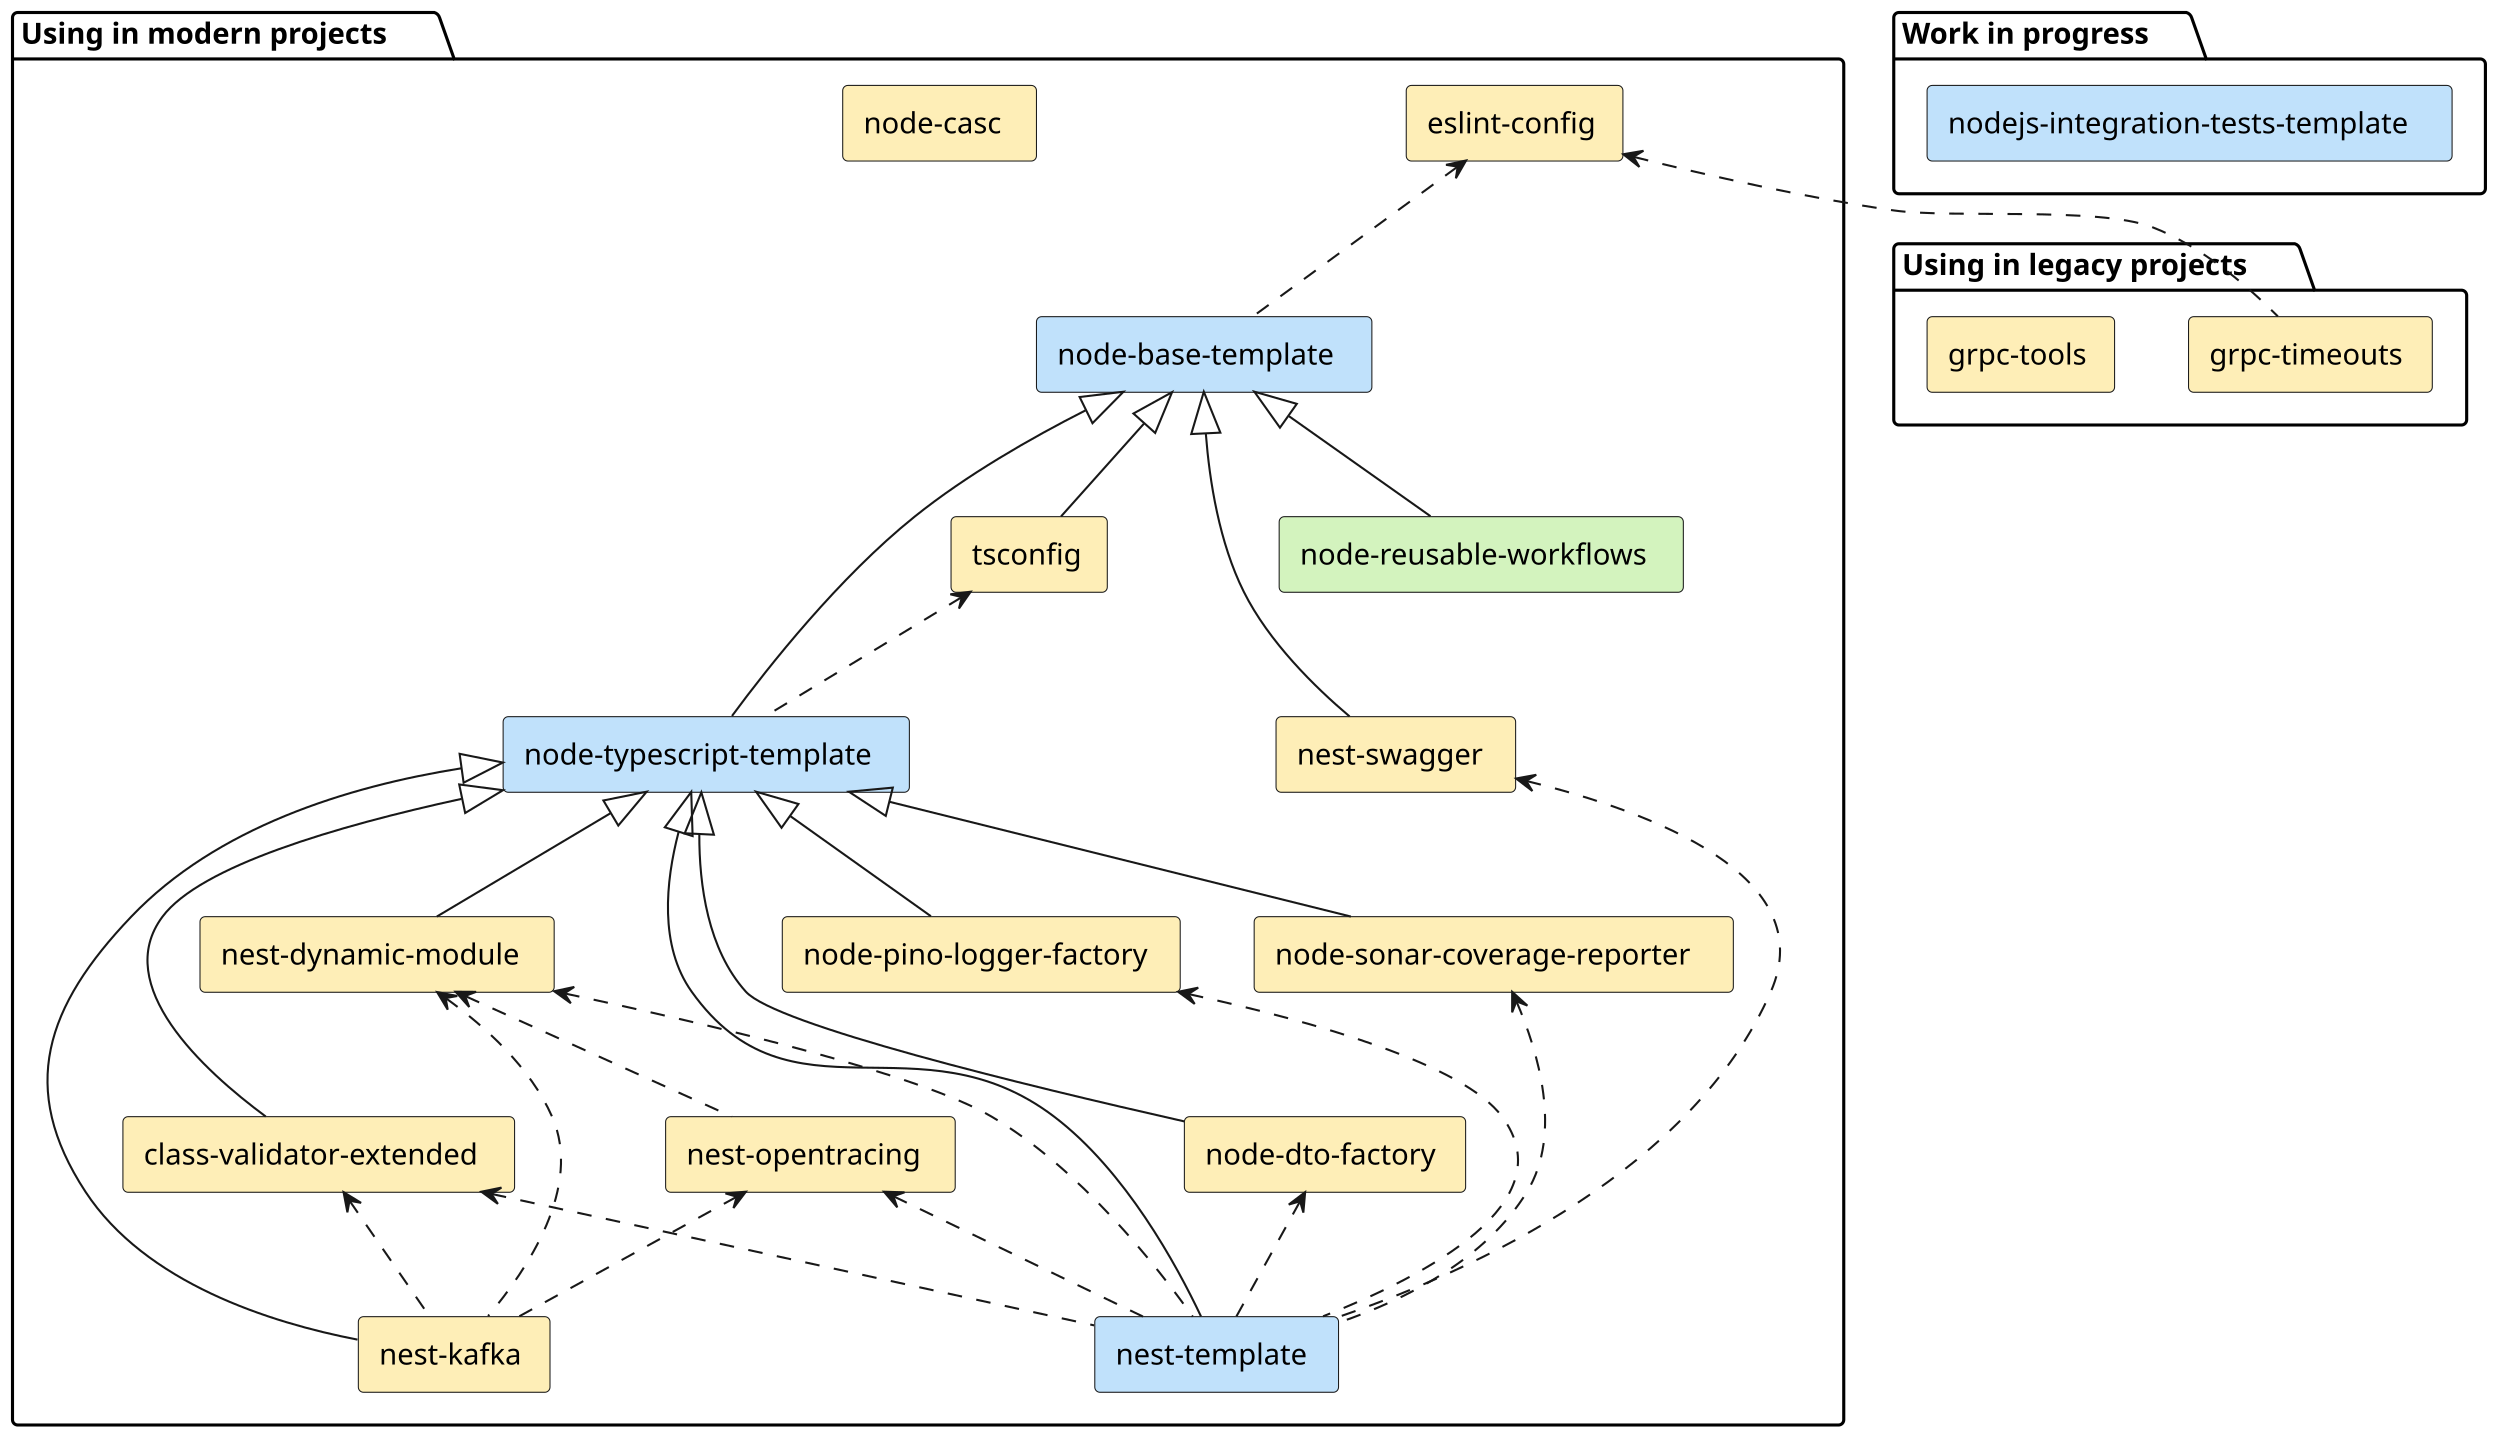
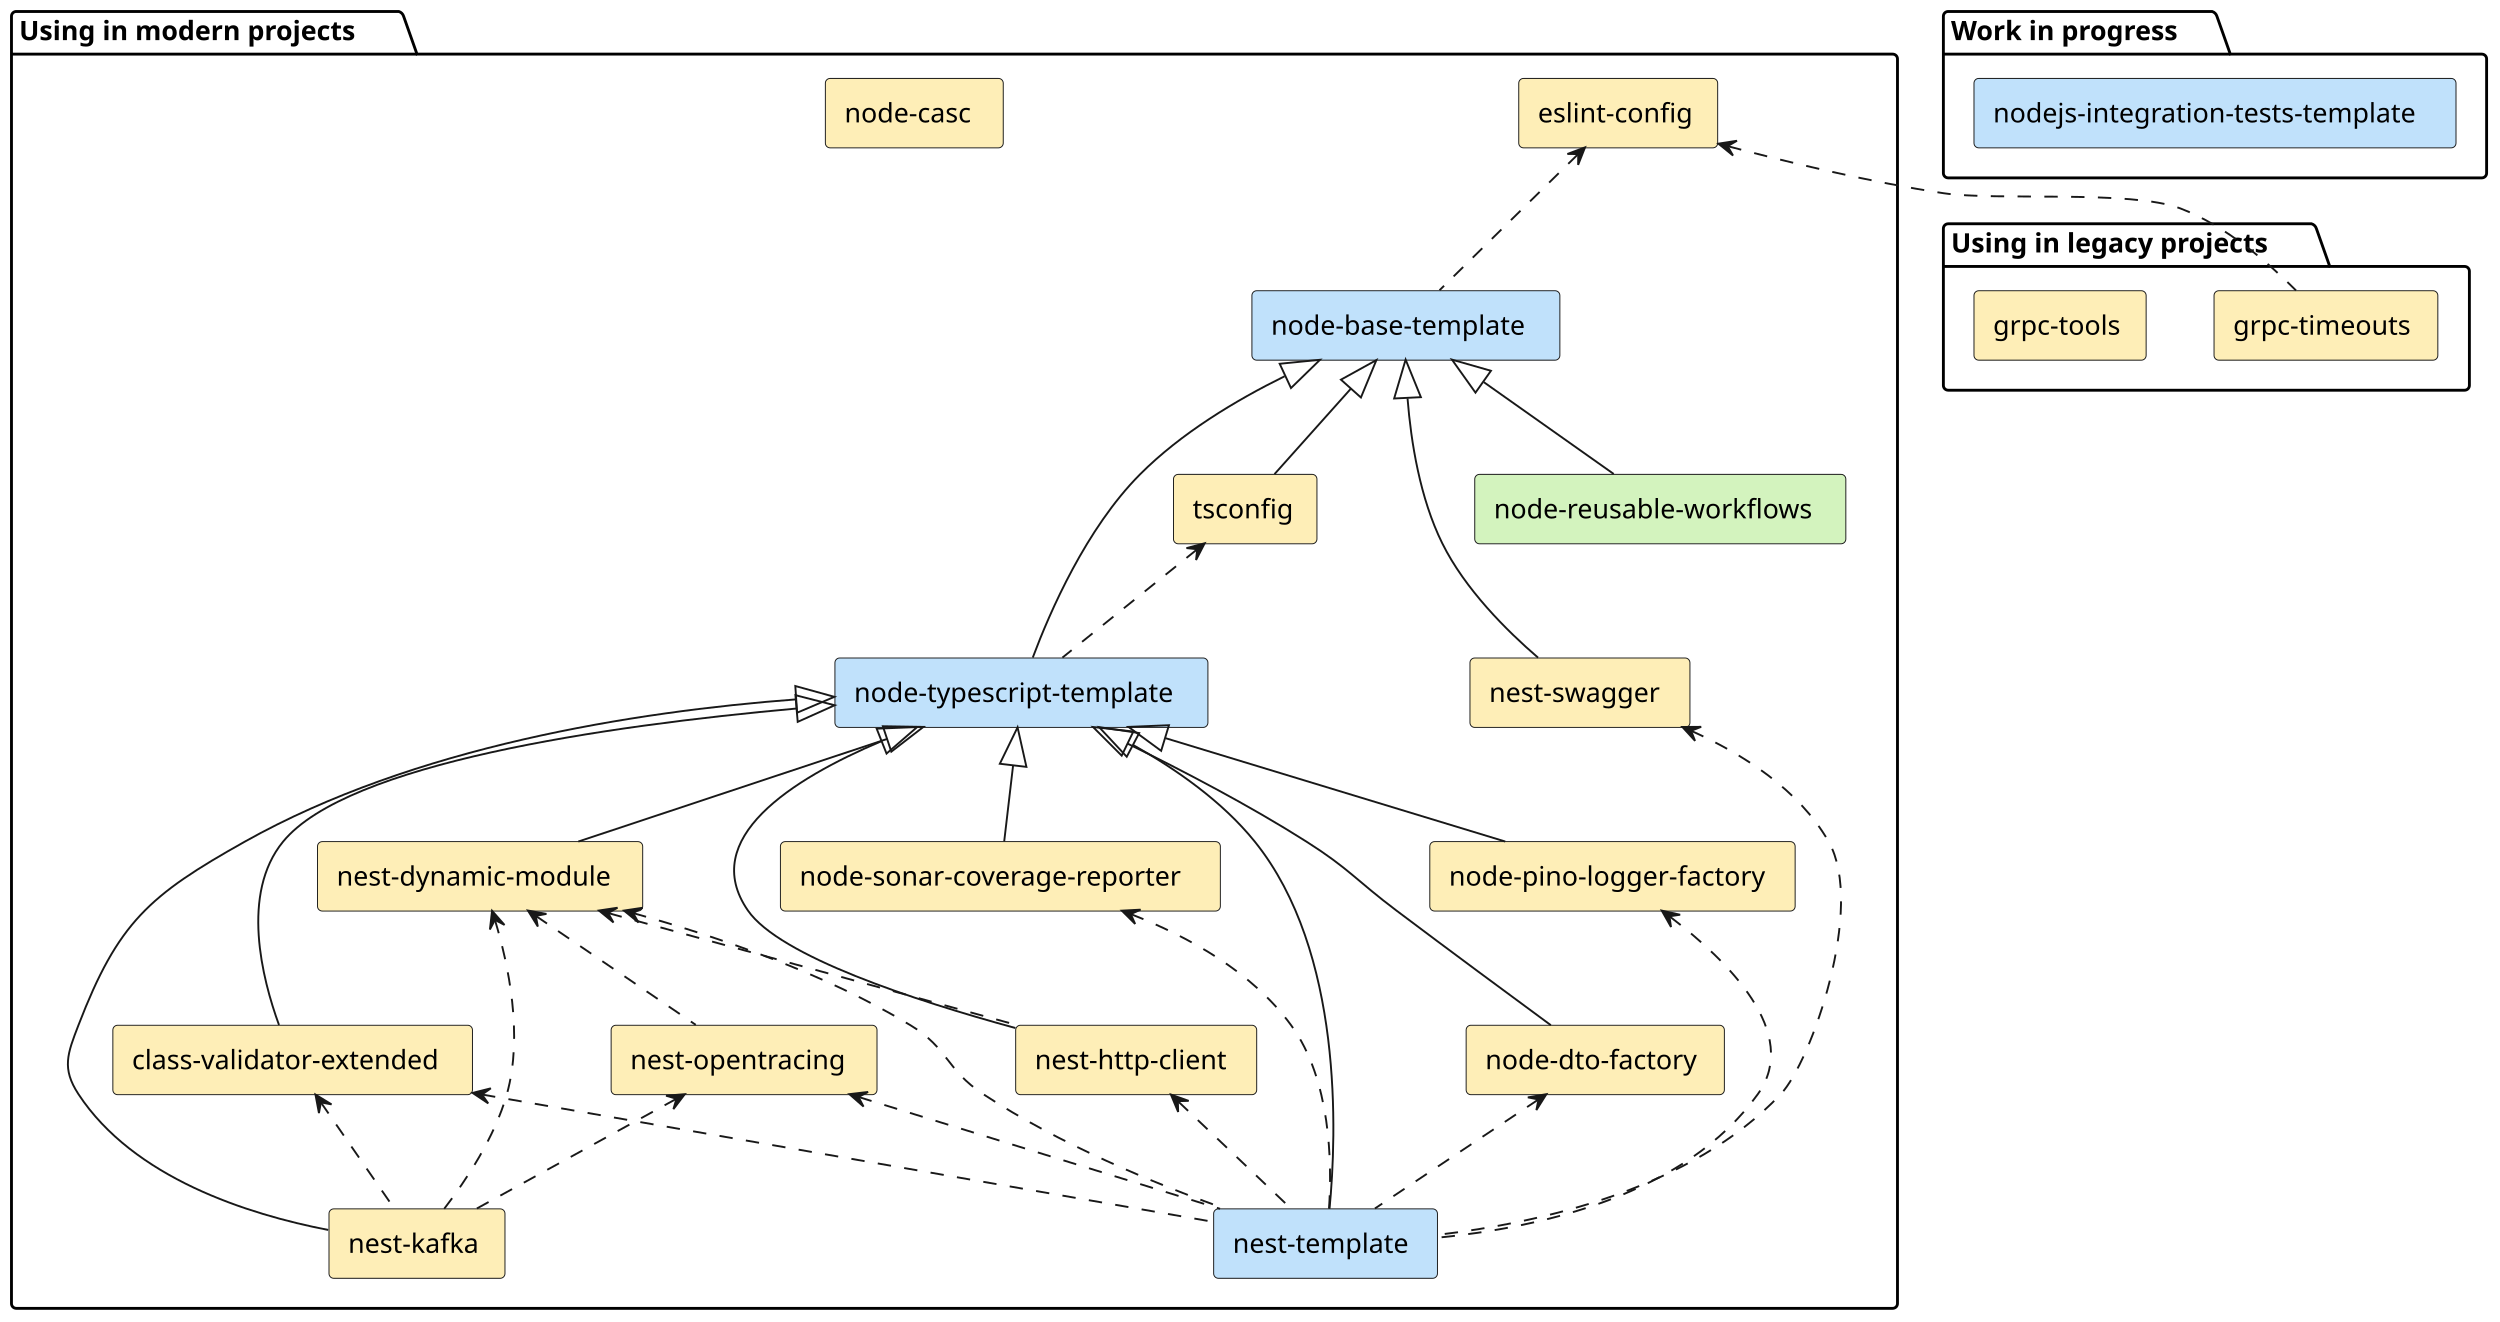
- <svg xmlns="http://www.w3.org/2000/svg" xmlns:xlink="http://www.w3.org/1999/xlink" contentStyleType="text/css" height="691px" preserveAspectRatio="none" style="width:1200px;height:691px;background:#FFFFFF;" version="1.1" viewBox="0 0 1200 691" width="1200px" zoomAndPan="magnify">
+ <svg xmlns="http://www.w3.org/2000/svg" xmlns:xlink="http://www.w3.org/1999/xlink" contentStyleType="text/css" height="691px" preserveAspectRatio="none" style="width:1307px;height:691px;background:#FFFFFF;" version="1.1" viewBox="0 0 1307 691" width="1307px" zoomAndPan="magnify">
  <defs />
  <g>
    <g id="cluster_Using in modern projects">
-       <path d="M8.5,6 L208.5,6 A3.75,3.75 0 0 1 211,8.5 L218,28.297 L882.5,28.297 A2.5,2.5 0 0 1 885,30.797 L885,681.5 A2.5,2.5 0 0 1 882.5,684 L8.5,684 A2.5,2.5 0 0 1 6,681.5 L6,8.5 A2.5,2.5 0 0 1 8.5,6 " style="stroke:#000000;stroke-width:1.5;fill:none;" />
+       <path d="M8.5,6 L208.5,6 A3.75,3.75 0 0 1 211,8.5 L218,28.297 L989.5,28.297 A2.5,2.5 0 0 1 992,30.797 L992,681.5 A2.5,2.5 0 0 1 989.5,684 L8.5,684 A2.5,2.5 0 0 1 6,681.5 L6,8.5 A2.5,2.5 0 0 1 8.5,6 " style="stroke:#000000;stroke-width:1.5;fill:none;" />
      <line style="stroke:#000000;stroke-width:1.5;fill:none;" x1="6" x2="218" y1="28.297" y2="28.297" />
      <text fill="#000000" font-family="sans-serif" font-size="14" font-weight="bold" lengthAdjust="spacing" textLength="199" x="10" y="20.995">Using in modern projects</text>
    </g>
    <g id="cluster_Work in progress">
-       <path d="M911.5,6 L1049.5,6 A3.75,3.75 0 0 1 1052,8.5 L1059,28.297 L1190.5,28.297 A2.5,2.5 0 0 1 1193,30.797 L1193,90.5 A2.5,2.5 0 0 1 1190.5,93 L911.5,93 A2.5,2.5 0 0 1 909,90.5 L909,8.5 A2.5,2.5 0 0 1 911.5,6 " style="stroke:#000000;stroke-width:1.5;fill:none;" />
-       <line style="stroke:#000000;stroke-width:1.5;fill:none;" x1="909" x2="1059" y1="28.297" y2="28.297" />
-       <text fill="#000000" font-family="sans-serif" font-size="14" font-weight="bold" lengthAdjust="spacing" textLength="137" x="913" y="20.995">Work in progress</text>
+       <path d="M1018.5,6 L1156.5,6 A3.75,3.75 0 0 1 1159,8.5 L1166,28.297 L1297.5,28.297 A2.5,2.5 0 0 1 1300,30.797 L1300,90.5 A2.5,2.5 0 0 1 1297.5,93 L1018.5,93 A2.5,2.5 0 0 1 1016,90.5 L1016,8.5 A2.5,2.5 0 0 1 1018.5,6 " style="stroke:#000000;stroke-width:1.5;fill:none;" />
+       <line style="stroke:#000000;stroke-width:1.5;fill:none;" x1="1016" x2="1166" y1="28.297" y2="28.297" />
+       <text fill="#000000" font-family="sans-serif" font-size="14" font-weight="bold" lengthAdjust="spacing" textLength="137" x="1020" y="20.995">Work in progress</text>
    </g>
    <g id="cluster_Using in legacy projects">
-       <path d="M911.5,117 L1101.5,117 A3.75,3.75 0 0 1 1104,119.5 L1111,139.297 L1181.5,139.297 A2.5,2.5 0 0 1 1184,141.797 L1184,201.5 A2.5,2.5 0 0 1 1181.5,204 L911.5,204 A2.5,2.5 0 0 1 909,201.5 L909,119.5 A2.5,2.5 0 0 1 911.5,117 " style="stroke:#000000;stroke-width:1.5;fill:none;" />
-       <line style="stroke:#000000;stroke-width:1.5;fill:none;" x1="909" x2="1111" y1="139.297" y2="139.297" />
-       <text fill="#000000" font-family="sans-serif" font-size="14" font-weight="bold" lengthAdjust="spacing" textLength="189" x="913" y="131.995">Using in legacy projects</text>
+       <path d="M1018.5,117 L1208.5,117 A3.75,3.75 0 0 1 1211,119.5 L1218,139.297 L1288.5,139.297 A2.5,2.5 0 0 1 1291,141.797 L1291,201.5 A2.5,2.5 0 0 1 1288.5,204 L1018.5,204 A2.5,2.5 0 0 1 1016,201.5 L1016,119.5 A2.5,2.5 0 0 1 1018.5,117 " style="stroke:#000000;stroke-width:1.5;fill:none;" />
+       <line style="stroke:#000000;stroke-width:1.5;fill:none;" x1="1016" x2="1218" y1="139.297" y2="139.297" />
+       <text fill="#000000" font-family="sans-serif" font-size="14" font-weight="bold" lengthAdjust="spacing" textLength="189" x="1020" y="131.995">Using in legacy projects</text>
    </g>
    <g id="elem_nest-template">
      <a href="https://github.com/Byndyusoft/nest-template" target="_blank" title="https://github.com/Byndyusoft/nest-template" xlink:actuate="onRequest" xlink:href="https://github.com/Byndyusoft/nest-template" xlink:show="new" xlink:title="https://github.com/Byndyusoft/nest-template" xlink:type="simple">
-         <rect fill="#C0E1FB" height="36.297" rx="2.5" ry="2.5" style="stroke:#181818;stroke-width:0.5;" width="117" x="525.5" y="632" />
-         <text fill="#000000" font-family="sans-serif" font-size="14" lengthAdjust="spacing" textLength="97" x="535.5" y="654.995">nest-template</text>
+         <rect fill="#C0E1FB" height="36.297" rx="2.5" ry="2.5" style="stroke:#181818;stroke-width:0.5;" width="117" x="634.5" y="632" />
+         <text fill="#000000" font-family="sans-serif" font-size="14" lengthAdjust="spacing" textLength="97" x="644.5" y="654.995">nest-template</text>
      </a>
    </g>
    <g id="elem_node-base-template">
      <a href="https://github.com/Byndyusoft/node-base-template" target="_blank" title="https://github.com/Byndyusoft/node-base-template" xlink:actuate="onRequest" xlink:href="https://github.com/Byndyusoft/node-base-template" xlink:show="new" xlink:title="https://github.com/Byndyusoft/node-base-template" xlink:type="simple">
-         <rect fill="#C0E1FB" height="36.297" rx="2.5" ry="2.5" style="stroke:#181818;stroke-width:0.5;" width="161" x="497.5" y="152" />
-         <text fill="#000000" font-family="sans-serif" font-size="14" lengthAdjust="spacing" textLength="141" x="507.5" y="174.995">node-base-template</text>
+         <rect fill="#C0E1FB" height="36.297" rx="2.5" ry="2.5" style="stroke:#181818;stroke-width:0.5;" width="161" x="654.5" y="152" />
+         <text fill="#000000" font-family="sans-serif" font-size="14" lengthAdjust="spacing" textLength="141" x="664.5" y="174.995">node-base-template</text>
      </a>
    </g>
    <g id="elem_node-typescript-template">
      <a href="https://github.com/Byndyusoft/node-typescript-template" target="_blank" title="https://github.com/Byndyusoft/node-typescript-template" xlink:actuate="onRequest" xlink:href="https://github.com/Byndyusoft/node-typescript-template" xlink:show="new" xlink:title="https://github.com/Byndyusoft/node-typescript-template" xlink:type="simple">
-         <rect fill="#C0E1FB" height="36.297" rx="2.5" ry="2.5" style="stroke:#181818;stroke-width:0.5;" width="195" x="241.5" y="344" />
-         <text fill="#000000" font-family="sans-serif" font-size="14" lengthAdjust="spacing" textLength="175" x="251.5" y="366.995">node-typescript-template</text>
+         <rect fill="#C0E1FB" height="36.297" rx="2.5" ry="2.5" style="stroke:#181818;stroke-width:0.5;" width="195" x="436.5" y="344" />
+         <text fill="#000000" font-family="sans-serif" font-size="14" lengthAdjust="spacing" textLength="175" x="446.5" y="366.995">node-typescript-template</text>
      </a>
    </g>
    <g id="elem_class-validator-extended">
      <a href="https://github.com/Byndyusoft/class-validator-extended" target="_blank" title="https://github.com/Byndyusoft/class-validator-extended" xlink:actuate="onRequest" xlink:href="https://github.com/Byndyusoft/class-validator-extended" xlink:show="new" xlink:title="https://github.com/Byndyusoft/class-validator-extended" xlink:type="simple">
        <rect fill="#FEEEB7" height="36.297" rx="2.5" ry="2.5" style="stroke:#181818;stroke-width:0.5;" width="188" x="59" y="536" />
        <text fill="#000000" font-family="sans-serif" font-size="14" lengthAdjust="spacing" textLength="168" x="69" y="558.995">class-validator-extended</text>
      </a>
    </g>
    <g id="elem_eslint-config">
      <a href="https://github.com/Byndyusoft/eslint-config" target="_blank" title="https://github.com/Byndyusoft/eslint-config" xlink:actuate="onRequest" xlink:href="https://github.com/Byndyusoft/eslint-config" xlink:show="new" xlink:title="https://github.com/Byndyusoft/eslint-config" xlink:type="simple">
-         <rect fill="#FEEEB7" height="36.297" rx="2.5" ry="2.5" style="stroke:#181818;stroke-width:0.5;" width="104" x="675" y="41" />
-         <text fill="#000000" font-family="sans-serif" font-size="14" lengthAdjust="spacing" textLength="84" x="685" y="63.995">eslint-config</text>
+         <rect fill="#FEEEB7" height="36.297" rx="2.5" ry="2.5" style="stroke:#181818;stroke-width:0.5;" width="104" x="794" y="41" />
+         <text fill="#000000" font-family="sans-serif" font-size="14" lengthAdjust="spacing" textLength="84" x="804" y="63.995">eslint-config</text>
      </a>
    </g>
    <g id="elem_nest-dynamic-module">
      <a href="https://github.com/Byndyusoft/nest-dynamic-module" target="_blank" title="https://github.com/Byndyusoft/nest-dynamic-module" xlink:actuate="onRequest" xlink:href="https://github.com/Byndyusoft/nest-dynamic-module" xlink:show="new" xlink:title="https://github.com/Byndyusoft/nest-dynamic-module" xlink:type="simple">
-         <rect fill="#FEEEB7" height="36.297" rx="2.5" ry="2.5" style="stroke:#181818;stroke-width:0.5;" width="170" x="96" y="440" />
-         <text fill="#000000" font-family="sans-serif" font-size="14" lengthAdjust="spacing" textLength="150" x="106" y="462.995">nest-dynamic-module</text>
+         <rect fill="#FEEEB7" height="36.297" rx="2.5" ry="2.5" style="stroke:#181818;stroke-width:0.5;" width="170" x="166" y="440" />
+         <text fill="#000000" font-family="sans-serif" font-size="14" lengthAdjust="spacing" textLength="150" x="176" y="462.995">nest-dynamic-module</text>
+       </a>
+     </g>
+     <g id="elem_nest-http-client">
+       <a href="https://github.com/Byndyusoft/nest-http-client" target="_blank" title="https://github.com/Byndyusoft/nest-http-client" xlink:actuate="onRequest" xlink:href="https://github.com/Byndyusoft/nest-http-client" xlink:show="new" xlink:title="https://github.com/Byndyusoft/nest-http-client" xlink:type="simple">
+         <rect fill="#FEEEB7" height="36.297" rx="2.5" ry="2.5" style="stroke:#181818;stroke-width:0.5;" width="126" x="531" y="536" />
+         <text fill="#000000" font-family="sans-serif" font-size="14" lengthAdjust="spacing" textLength="106" x="541" y="558.995">nest-http-client</text>
      </a>
    </g>
    <g id="elem_nest-kafka">
      <a href="https://github.com/Byndyusoft/nest-kafka" target="_blank" title="https://github.com/Byndyusoft/nest-kafka" xlink:actuate="onRequest" xlink:href="https://github.com/Byndyusoft/nest-kafka" xlink:show="new" xlink:title="https://github.com/Byndyusoft/nest-kafka" xlink:type="simple">
        <rect fill="#FEEEB7" height="36.297" rx="2.5" ry="2.5" style="stroke:#181818;stroke-width:0.5;" width="92" x="172" y="632" />
        <text fill="#000000" font-family="sans-serif" font-size="14" lengthAdjust="spacing" textLength="72" x="182" y="654.995">nest-kafka</text>
      </a>
    </g>
    <g id="elem_nest-opentracing">
      <a href="https://github.com/Byndyusoft/nest-opentracing" target="_blank" title="https://github.com/Byndyusoft/nest-opentracing" xlink:actuate="onRequest" xlink:href="https://github.com/Byndyusoft/nest-opentracing" xlink:show="new" xlink:title="https://github.com/Byndyusoft/nest-opentracing" xlink:type="simple">
        <rect fill="#FEEEB7" height="36.297" rx="2.5" ry="2.5" style="stroke:#181818;stroke-width:0.5;" width="139" x="319.5" y="536" />
        <text fill="#000000" font-family="sans-serif" font-size="14" lengthAdjust="spacing" textLength="119" x="329.5" y="558.995">nest-opentracing</text>
      </a>
    </g>
    <g id="elem_nest-swagger">
      <a href="https://github.com/Byndyusoft/nest-swagger" target="_blank" title="https://github.com/Byndyusoft/nest-swagger" xlink:actuate="onRequest" xlink:href="https://github.com/Byndyusoft/nest-swagger" xlink:show="new" xlink:title="https://github.com/Byndyusoft/nest-swagger" xlink:type="simple">
-         <rect fill="#FEEEB7" height="36.297" rx="2.5" ry="2.5" style="stroke:#181818;stroke-width:0.5;" width="115" x="612.5" y="344" />
-         <text fill="#000000" font-family="sans-serif" font-size="14" lengthAdjust="spacing" textLength="95" x="622.5" y="366.995">nest-swagger</text>
+         <rect fill="#FEEEB7" height="36.297" rx="2.5" ry="2.5" style="stroke:#181818;stroke-width:0.5;" width="115" x="768.5" y="344" />
+         <text fill="#000000" font-family="sans-serif" font-size="14" lengthAdjust="spacing" textLength="95" x="778.5" y="366.995">nest-swagger</text>
      </a>
    </g>
    <g id="elem_node-casc">
      <a href="https://github.com/Byndyusoft/node-casc" target="_blank" title="https://github.com/Byndyusoft/node-casc" xlink:actuate="onRequest" xlink:href="https://github.com/Byndyusoft/node-casc" xlink:show="new" xlink:title="https://github.com/Byndyusoft/node-casc" xlink:type="simple">
-         <rect fill="#FEEEB7" height="36.297" rx="2.5" ry="2.5" style="stroke:#181818;stroke-width:0.5;" width="93" x="404.5" y="41" />
-         <text fill="#000000" font-family="sans-serif" font-size="14" lengthAdjust="spacing" textLength="73" x="414.5" y="63.995">node-casc</text>
+         <rect fill="#FEEEB7" height="36.297" rx="2.5" ry="2.5" style="stroke:#181818;stroke-width:0.5;" width="93" x="431.5" y="41" />
+         <text fill="#000000" font-family="sans-serif" font-size="14" lengthAdjust="spacing" textLength="73" x="441.5" y="63.995">node-casc</text>
      </a>
    </g>
    <g id="elem_node-dto-factory">
      <a href="https://github.com/Byndyusoft/node-dto-factory" target="_blank" title="https://github.com/Byndyusoft/node-dto-factory" xlink:actuate="onRequest" xlink:href="https://github.com/Byndyusoft/node-dto-factory" xlink:show="new" xlink:title="https://github.com/Byndyusoft/node-dto-factory" xlink:type="simple">
-         <rect fill="#FEEEB7" height="36.297" rx="2.5" ry="2.5" style="stroke:#181818;stroke-width:0.5;" width="135" x="568.5" y="536" />
-         <text fill="#000000" font-family="sans-serif" font-size="14" lengthAdjust="spacing" textLength="115" x="578.5" y="558.995">node-dto-factory</text>
+         <rect fill="#FEEEB7" height="36.297" rx="2.5" ry="2.5" style="stroke:#181818;stroke-width:0.5;" width="135" x="766.5" y="536" />
+         <text fill="#000000" font-family="sans-serif" font-size="14" lengthAdjust="spacing" textLength="115" x="776.5" y="558.995">node-dto-factory</text>
      </a>
    </g>
    <g id="elem_node-pino-logger-factory">
      <a href="https://github.com/Byndyusoft/node-pino-logger-factory" target="_blank" title="https://github.com/Byndyusoft/node-pino-logger-factory" xlink:actuate="onRequest" xlink:href="https://github.com/Byndyusoft/node-pino-logger-factory" xlink:show="new" xlink:title="https://github.com/Byndyusoft/node-pino-logger-factory" xlink:type="simple">
-         <rect fill="#FEEEB7" height="36.297" rx="2.5" ry="2.5" style="stroke:#181818;stroke-width:0.5;" width="191" x="375.5" y="440" />
-         <text fill="#000000" font-family="sans-serif" font-size="14" lengthAdjust="spacing" textLength="171" x="385.5" y="462.995">node-pino-logger-factory</text>
+         <rect fill="#FEEEB7" height="36.297" rx="2.5" ry="2.5" style="stroke:#181818;stroke-width:0.5;" width="191" x="747.5" y="440" />
+         <text fill="#000000" font-family="sans-serif" font-size="14" lengthAdjust="spacing" textLength="171" x="757.5" y="462.995">node-pino-logger-factory</text>
      </a>
    </g>
    <g id="elem_node-sonar-coverage-reporter">
      <a href="https://github.com/Byndyusoft/node-sonar-coverage-reporter" target="_blank" title="https://github.com/Byndyusoft/node-sonar-coverage-reporter" xlink:actuate="onRequest" xlink:href="https://github.com/Byndyusoft/node-sonar-coverage-reporter" xlink:show="new" xlink:title="https://github.com/Byndyusoft/node-sonar-coverage-reporter" xlink:type="simple">
-         <rect fill="#FEEEB7" height="36.297" rx="2.5" ry="2.5" style="stroke:#181818;stroke-width:0.5;" width="230" x="602" y="440" />
-         <text fill="#000000" font-family="sans-serif" font-size="14" lengthAdjust="spacing" textLength="210" x="612" y="462.995">node-sonar-coverage-reporter</text>
+         <rect fill="#FEEEB7" height="36.297" rx="2.5" ry="2.5" style="stroke:#181818;stroke-width:0.5;" width="230" x="408" y="440" />
+         <text fill="#000000" font-family="sans-serif" font-size="14" lengthAdjust="spacing" textLength="210" x="418" y="462.995">node-sonar-coverage-reporter</text>
      </a>
    </g>
    <g id="elem_tsconfig">
      <a href="https://github.com/Byndyusoft/tsconfig" target="_blank" title="https://github.com/Byndyusoft/tsconfig" xlink:actuate="onRequest" xlink:href="https://github.com/Byndyusoft/tsconfig" xlink:show="new" xlink:title="https://github.com/Byndyusoft/tsconfig" xlink:type="simple">
-         <rect fill="#FEEEB7" height="36.297" rx="2.5" ry="2.5" style="stroke:#181818;stroke-width:0.5;" width="75" x="456.5" y="248" />
-         <text fill="#000000" font-family="sans-serif" font-size="14" lengthAdjust="spacing" textLength="55" x="466.5" y="270.995">tsconfig</text>
+         <rect fill="#FEEEB7" height="36.297" rx="2.5" ry="2.5" style="stroke:#181818;stroke-width:0.5;" width="75" x="613.5" y="248" />
+         <text fill="#000000" font-family="sans-serif" font-size="14" lengthAdjust="spacing" textLength="55" x="623.5" y="270.995">tsconfig</text>
      </a>
    </g>
    <g id="elem_node-reusable-workflows">
      <a href="https://github.com/Byndyusoft/node-reusable-workflows" target="_blank" title="https://github.com/Byndyusoft/node-reusable-workflows" xlink:actuate="onRequest" xlink:href="https://github.com/Byndyusoft/node-reusable-workflows" xlink:show="new" xlink:title="https://github.com/Byndyusoft/node-reusable-workflows" xlink:type="simple">
-         <rect fill="#D3F3BE" height="36.297" rx="2.5" ry="2.5" style="stroke:#181818;stroke-width:0.5;" width="194" x="614" y="248" />
-         <text fill="#000000" font-family="sans-serif" font-size="14" lengthAdjust="spacing" textLength="174" x="624" y="270.995">node-reusable-workflows</text>
+         <rect fill="#D3F3BE" height="36.297" rx="2.5" ry="2.5" style="stroke:#181818;stroke-width:0.5;" width="194" x="771" y="248" />
+         <text fill="#000000" font-family="sans-serif" font-size="14" lengthAdjust="spacing" textLength="174" x="781" y="270.995">node-reusable-workflows</text>
      </a>
    </g>
    <g id="elem_nodejs-integration-tests-template">
      <a href="https://github.com/Byndyusoft/nodejs-integration-tests-template" target="_blank" title="https://github.com/Byndyusoft/nodejs-integration-tests-template" xlink:actuate="onRequest" xlink:href="https://github.com/Byndyusoft/nodejs-integration-tests-template" xlink:show="new" xlink:title="https://github.com/Byndyusoft/nodejs-integration-tests-template" xlink:type="simple">
-         <rect fill="#C0E1FB" height="36.297" rx="2.5" ry="2.5" style="stroke:#181818;stroke-width:0.5;" width="252" x="925" y="41" />
-         <text fill="#000000" font-family="sans-serif" font-size="14" lengthAdjust="spacing" textLength="232" x="935" y="63.995">nodejs-integration-tests-template</text>
+         <rect fill="#C0E1FB" height="36.297" rx="2.5" ry="2.5" style="stroke:#181818;stroke-width:0.5;" width="252" x="1032" y="41" />
+         <text fill="#000000" font-family="sans-serif" font-size="14" lengthAdjust="spacing" textLength="232" x="1042" y="63.995">nodejs-integration-tests-template</text>
      </a>
    </g>
    <g id="elem_grpc-timeouts">
      <a href="https://github.com/Byndyusoft/grpc-timeouts" target="_blank" title="https://github.com/Byndyusoft/grpc-timeouts" xlink:actuate="onRequest" xlink:href="https://github.com/Byndyusoft/grpc-timeouts" xlink:show="new" xlink:title="https://github.com/Byndyusoft/grpc-timeouts" xlink:type="simple">
-         <rect fill="#FEEEB7" height="36.297" rx="2.5" ry="2.5" style="stroke:#181818;stroke-width:0.5;" width="117" x="1050.5" y="152" />
-         <text fill="#000000" font-family="sans-serif" font-size="14" lengthAdjust="spacing" textLength="97" x="1060.5" y="174.995">grpc-timeouts</text>
+         <rect fill="#FEEEB7" height="36.297" rx="2.5" ry="2.5" style="stroke:#181818;stroke-width:0.5;" width="117" x="1157.5" y="152" />
+         <text fill="#000000" font-family="sans-serif" font-size="14" lengthAdjust="spacing" textLength="97" x="1167.5" y="174.995">grpc-timeouts</text>
      </a>
    </g>
    <g id="elem_grpc-tools">
      <a href="https://github.com/Byndyusoft/grpc-tools" target="_blank" title="https://github.com/Byndyusoft/grpc-tools" xlink:actuate="onRequest" xlink:href="https://github.com/Byndyusoft/grpc-tools" xlink:show="new" xlink:title="https://github.com/Byndyusoft/grpc-tools" xlink:type="simple">
-         <rect fill="#FEEEB7" height="36.297" rx="2.5" ry="2.5" style="stroke:#181818;stroke-width:0.5;" width="90" x="925" y="152" />
-         <text fill="#000000" font-family="sans-serif" font-size="14" lengthAdjust="spacing" textLength="70" x="935" y="174.995">grpc-tools</text>
+         <rect fill="#FEEEB7" height="36.297" rx="2.5" ry="2.5" style="stroke:#181818;stroke-width:0.5;" width="90" x="1032" y="152" />
+         <text fill="#000000" font-family="sans-serif" font-size="14" lengthAdjust="spacing" textLength="70" x="1042" y="174.995">grpc-tools</text>
      </a>
    </g>
    <g id="link_node-typescript-template_nest-template">
-       <path d="M325.73,399.35 C319.47,423.26 316.37,454.08 332,476 C379.49,542.61 440.85,486.54 506,536 C540.18,561.95 564.85,607.27 576.49,631.9 " fill="none" id="node-typescript-template-backto-nest-template" style="stroke:#181818;stroke-width:1.0;" />
-       <polygon fill="none" points="319.1,397.11,331.79,380.14,332.45,401.32,319.1,397.11" style="stroke:#181818;stroke-width:1.0;" />
+       <path d="M592.42,389.49 C614.85,402.09 639.09,419.03 656,440 C702.38,497.51 698.81,593.14 695.08,631.9 " fill="none" id="node-typescript-template-backto-nest-template" style="stroke:#181818;stroke-width:1.0;" />
+       <polygon fill="none" points="589.06,395.63,574.61,380.13,595.57,383.24,589.06,395.63" style="stroke:#181818;stroke-width:1.0;" />
    </g>
    <g id="link_class-validator-extended_nest-template">
-       <path d="M236.07,573.12 C320.9,591.62 450.44,619.87 525.2,636.18 " fill="none" id="class-validator-extended-backto-nest-template" style="stroke:#181818;stroke-width:1.0;stroke-dasharray:7.0,7.0;" />
-       <polygon fill="#181818" points="231.05,572.02,238.984,577.855,235.934,573.091,240.698,570.041,231.05,572.02" style="stroke:#181818;stroke-width:1.0;" />
+       <path d="M252.01,572.23 C363.89,591.71 542.34,622.77 634.17,638.76 " fill="none" id="class-validator-extended-backto-nest-template" style="stroke:#181818;stroke-width:1.0;stroke-dasharray:7.0,7.0;" />
+       <polygon fill="#181818" points="247.06,571.37,255.242,576.853,251.986,572.227,256.612,568.971,247.06,571.37" style="stroke:#181818;stroke-width:1.0;" />
    </g>
    <g id="link_nest-dynamic-module_nest-template">
-       <path d="M271.25,476.9 C344.64,492.48 441.47,515.69 476,536 C518.34,560.9 554.8,607.08 572.52,632 " fill="none" id="nest-dynamic-module-backto-nest-template" style="stroke:#181818;stroke-width:1.0;stroke-dasharray:7.0,7.0;" />
-       <polygon fill="#181818" points="266.01,475.79,273.993,481.558,270.903,476.82,275.641,473.73,266.01,475.79" style="stroke:#181818;stroke-width:1.0;" />
+       <path d="M331.03,477.38 C375.73,489.81 431.27,508.94 476,536 C495.91,548.04 494.57,559.21 514,572 C553.56,598.05 603.38,618.63 640.41,631.94 " fill="none" id="nest-dynamic-module-backto-nest-template" style="stroke:#181818;stroke-width:1.0;stroke-dasharray:7.0,7.0;" />
+       <polygon fill="#181818" points="326.19,476.05,333.806,482.294,331.011,477.376,335.929,474.581,326.19,476.05" style="stroke:#181818;stroke-width:1.0;" />
+     </g>
+     <g id="link_nest-http-client_nest-template">
+       <path d="M616.06,575.94 C633.79,592.78 658.39,616.14 674.96,631.87 " fill="none" id="nest-http-client-backto-nest-template" style="stroke:#181818;stroke-width:1.0;stroke-dasharray:7.0,7.0;" />
+       <polygon fill="#181818" points="612.16,572.24,615.936,581.336,615.787,575.682,621.442,575.533,612.16,572.24" style="stroke:#181818;stroke-width:1.0;" />
    </g>
    <g id="link_nest-opentracing_nest-template">
-       <path d="M428.95,574.26 C464.13,591.22 514.88,615.68 548.62,631.95 " fill="none" id="nest-opentracing-backto-nest-template" style="stroke:#181818;stroke-width:1.0;stroke-dasharray:7.0,7.0;" />
-       <polygon fill="#181818" points="424.31,572.02,430.677,579.534,428.813,574.193,434.154,572.329,424.31,572.02" style="stroke:#181818;stroke-width:1.0;" />
+       <path d="M448.95,573.54 C503.87,590.52 584.49,615.45 637.84,631.95 " fill="none" id="nest-opentracing-backto-nest-template" style="stroke:#181818;stroke-width:1.0;stroke-dasharray:7.0,7.0;" />
+       <polygon fill="#181818" points="444.05,572.02,451.454,578.515,448.824,573.506,453.832,570.876,444.05,572.02" style="stroke:#181818;stroke-width:1.0;" />
    </g>
    <g id="link_nest-swagger_nest-template">
-       <path d="M732.83,374.91 C793.92,389.91 874.22,420.69 850,476 C812.72,561.16 709,609.22 642.64,632.09 " fill="none" id="nest-swagger-backto-nest-template" style="stroke:#181818;stroke-width:1.0;stroke-dasharray:7.0,7.0;" />
-       <polygon fill="#181818" points="727.72,373.68,735.531,379.679,732.581,374.852,737.407,371.902,727.72,373.68" style="stroke:#181818;stroke-width:1.0;" />
+       <path d="M884.17,382.08 C911.08,394.15 940.47,412.75 956,440 C975.33,473.91 946.89,555.16 931,572 C884.28,621.51 805.55,639.26 751.52,645.58 " fill="none" id="nest-swagger-backto-nest-template" style="stroke:#181818;stroke-width:1.0;stroke-dasharray:7.0,7.0;" />
+       <polygon fill="#181818" points="879.53,380.05,886.172,387.322,884.111,382.054,889.379,379.993,879.53,380.05" style="stroke:#181818;stroke-width:1.0;" />
    </g>
    <g id="link_node-dto-factory_nest-template">
-       <path d="M623.94,576.8 C614.67,593.56 602.03,616.4 593.48,631.87 " fill="none" id="node-dto-factory-backto-nest-template" style="stroke:#181818;stroke-width:1.0;stroke-dasharray:7.0,7.0;" />
-       <polygon fill="#181818" points="626.46,572.24,618.607,578.184,624.043,576.617,625.61,582.052,626.46,572.24" style="stroke:#181818;stroke-width:1.0;" />
+       <path d="M804.18,574.88 C778.87,591.75 742.92,615.72 718.82,631.79 " fill="none" id="node-dto-factory-backto-nest-template" style="stroke:#181818;stroke-width:1.0;stroke-dasharray:7.0,7.0;" />
+       <polygon fill="#181818" points="808.47,572.02,798.767,573.707,804.316,574.803,803.22,580.353,808.47,572.02" style="stroke:#181818;stroke-width:1.0;" />
    </g>
    <g id="link_node-pino-logger-factory_nest-template">
-       <path d="M570.67,477.18 C632.07,490.64 702.5,510.95 721,536 C751.22,576.93 685.57,612.04 635.08,631.83 " fill="none" id="node-pino-logger-factory-backto-nest-template" style="stroke:#181818;stroke-width:1.0;stroke-dasharray:7.0,7.0;" />
-       <polygon fill="#181818" points="565.51,476.06,573.444,481.895,570.394,477.131,575.158,474.081,565.51,476.06" style="stroke:#181818;stroke-width:1.0;" />
+       <path d="M873.13,479.31 C903.18,502.12 941.82,540.12 919,572 C881.18,624.84 804.95,641.84 751.52,647.08 " fill="none" id="node-pino-logger-factory-backto-nest-template" style="stroke:#181818;stroke-width:1.0;stroke-dasharray:7.0,7.0;" />
+       <polygon fill="#181818" points="868.77,476.06,873.604,484.641,872.782,479.044,878.379,478.222,868.77,476.06" style="stroke:#181818;stroke-width:1.0;" />
    </g>
    <g id="link_node-sonar-coverage-reporter_nest-template">
-       <path d="M727.9,480.69 C738.31,504.76 750.1,543.92 733,572 C713.39,604.21 675.49,623.53 642.83,634.77 " fill="none" id="node-sonar-coverage-reporter-backto-nest-template" style="stroke:#181818;stroke-width:1.0;stroke-dasharray:7.0,7.0;" />
-       <polygon fill="#181818" points="725.84,476.08,725.834,485.929,727.868,480.65,733.147,482.684,725.84,476.08" style="stroke:#181818;stroke-width:1.0;" />
+       <path d="M591.3,477.93 C621.52,489.77 654.74,508.2 675,536 C695.83,564.57 696.4,608.04 694.81,631.88 " fill="none" id="node-sonar-coverage-reporter-backto-nest-template" style="stroke:#181818;stroke-width:1.0;stroke-dasharray:7.0,7.0;" />
+       <polygon fill="#181818" points="586.48,476.09,593.458,483.04,591.15,477.875,596.315,475.567,586.48,476.09" style="stroke:#181818;stroke-width:1.0;" />
    </g>
    <g id="link_eslint-config_node-base-template">
-       <path d="M699.34,80.23 C671.23,100.79 628.16,132.3 601.61,151.73 " fill="none" id="eslint-config-backto-node-base-template" style="stroke:#181818;stroke-width:1.0;stroke-dasharray:7.0,7.0;" />
-       <polygon fill="#181818" points="703.72,77.03,694.094,79.115,699.684,79.982,698.817,85.572,703.72,77.03" style="stroke:#181818;stroke-width:1.0;" />
+       <path d="M824.88,80.74 C803.93,101.31 772.21,132.46 752.59,151.73 " fill="none" id="eslint-config-backto-node-base-template" style="stroke:#181818;stroke-width:1.0;stroke-dasharray:7.0,7.0;" />
+       <polygon fill="#181818" points="828.66,77.03,819.439,80.491,825.096,80.537,825.05,86.194,828.66,77.03" style="stroke:#181818;stroke-width:1.0;" />
    </g>
    <g id="link_node-base-template_node-typescript-template">
-       <path d="M521.07,196.97 C494.77,210.33 463.93,228 439,248 C402.83,277.02 368.87,319.93 351.36,343.65 " fill="none" id="node-base-template-backto-node-typescript-template" style="stroke:#181818;stroke-width:1.0;" />
-       <polygon fill="none" points="518.22,190.57,539.26,188.04,524.39,203.14,518.22,190.57" style="stroke:#181818;stroke-width:1.0;" />
+       <path d="M671.63,196.69 C645.94,209.35 617.36,226.56 596,248 C567.89,276.22 548.9,319.83 539.93,343.78 " fill="none" id="node-base-template-backto-node-typescript-template" style="stroke:#181818;stroke-width:1.0;" />
+       <polygon fill="none" points="669.02,190.18,690.11,188.09,674.93,202.87,669.02,190.18" style="stroke:#181818;stroke-width:1.0;" />
    </g>
    <g id="link_tsconfig_node-typescript-template">
-       <path d="M461.55,286.68 C433.62,303.62 393.72,327.81 367.12,343.95 " fill="none" id="tsconfig-backto-node-typescript-template" style="stroke:#181818;stroke-width:1.0;stroke-dasharray:7.0,7.0;" />
-       <polygon fill="#181818" points="465.93,284.02,456.159,285.259,461.653,286.609,460.302,292.103,465.93,284.02" style="stroke:#181818;stroke-width:1.0;" />
+       <path d="M625.74,287.3 C604.76,304.15 575.26,327.85 555.43,343.79 " fill="none" id="tsconfig-backto-node-typescript-template" style="stroke:#181818;stroke-width:1.0;stroke-dasharray:7.0,7.0;" />
+       <polygon fill="#181818" points="629.81,284.02,620.287,286.531,625.91,287.149,625.293,292.772,629.81,284.02" style="stroke:#181818;stroke-width:1.0;" />
    </g>
    <g id="link_node-typescript-template_class-validator-extended">
-       <path d="M221.55,383.45 C160.98,396.64 96.05,415.85 78,440 C53.4,472.91 97.18,513.46 127.56,535.94 " fill="none" id="node-typescript-template-backto-class-validator-extended" style="stroke:#181818;stroke-width:1.0;" />
-       <polygon fill="none" points="220.42,376.54,241.43,379.3,223.28,390.24,220.42,376.54" style="stroke:#181818;stroke-width:1.0;" />
+       <path d="M416.38,370.42 C315.59,379.52 181.53,399.12 148,440 C125.71,467.18 137.03,511.6 145.86,535.86 " fill="none" id="node-typescript-template-backto-class-validator-extended" style="stroke:#181818;stroke-width:1.0;" />
+       <polygon fill="none" points="415.85,363.44,436.37,368.71,417.04,377.39,415.85,363.44" style="stroke:#181818;stroke-width:1.0;" />
    </g>
    <g id="link_node-typescript-template_nest-dynamic-module">
-       <path d="M292.94,390.4 C266.02,406.42 232.88,426.14 209.67,439.95 " fill="none" id="node-typescript-template-backto-nest-dynamic-module" style="stroke:#181818;stroke-width:1.0;" />
-       <polygon fill="none" points="289.62,384.23,310.39,380.02,296.78,396.26,289.62,384.23" style="stroke:#181818;stroke-width:1.0;" />
+       <path d="M463.75,386.33 C413.68,402.96 347.51,424.94 302.35,439.95 " fill="none" id="node-typescript-template-backto-nest-dynamic-module" style="stroke:#181818;stroke-width:1.0;" />
+       <polygon fill="none" points="461.56,379.68,482.75,380.02,465.98,392.97,461.56,379.68" style="stroke:#181818;stroke-width:1.0;" />
+     </g>
+     <g id="link_node-typescript-template_nest-http-client">
+       <path d="M460.87,387.47 C413.53,407.48 365.14,438.53 391,476 C407.49,499.89 477.6,522.9 530.85,537.45 " fill="none" id="node-typescript-template-backto-nest-http-client" style="stroke:#181818;stroke-width:1.0;" />
+       <polygon fill="none" points="458.32,380.95,479.5,380.1,463.48,393.97,458.32,380.95" style="stroke:#181818;stroke-width:1.0;" />
+     </g>
+     <g id="link_nest-dynamic-module_nest-http-client">
+       <path d="M318.27,477.44 C380.24,494.42 471.45,519.42 531.77,535.95 " fill="none" id="nest-dynamic-module-backto-nest-http-client" style="stroke:#181818;stroke-width:1.0;stroke-dasharray:7.0,7.0;" />
+       <polygon fill="#181818" points="313.11,476.02,320.722,482.27,317.93,477.35,322.85,474.558,313.11,476.02" style="stroke:#181818;stroke-width:1.0;" />
    </g>
    <g id="link_node-typescript-template_nest-kafka">
-       <path d="M221.44,368.78 C166.27,377.56 103.83,397.21 63,440 C21.94,483.03 8.39,522.26 41,572 C69.75,615.86 129.5,634.87 171.6,643.02 " fill="none" id="node-typescript-template-backto-nest-kafka" style="stroke:#181818;stroke-width:1.0;" />
-       <polygon fill="none" points="220.61,361.83,241.38,366.02,222.53,375.7,220.61,361.83" style="stroke:#181818;stroke-width:1.0;" />
+       <path d="M416.13,365.64 C331.24,372.07 216.55,390.36 128,440 C77.77,468.16 61.72,482.28 41,536 C35.24,550.93 32.23,558.62 41,572 C69.75,615.86 129.5,634.87 171.6,643.02 " fill="none" id="node-typescript-template-backto-nest-kafka" style="stroke:#181818;stroke-width:1.0;" />
+       <polygon fill="none" points="415.79,358.65,436.21,364.3,416.73,372.61,415.79,358.65" style="stroke:#181818;stroke-width:1.0;" />
    </g>
    <g id="link_class-validator-extended_nest-kafka">
      <path d="M167.78,576.37 C179.39,593.17 195.37,616.27 206.15,631.87 " fill="none" id="class-validator-extended-backto-nest-kafka" style="stroke:#181818;stroke-width:1.0;stroke-dasharray:7.0,7.0;" />
      <polygon fill="#181818" points="164.92,572.24,166.745,581.918,167.762,576.354,173.327,577.37,164.92,572.24" style="stroke:#181818;stroke-width:1.0;" />
    </g>
    <g id="link_nest-dynamic-module_nest-kafka">
-       <path d="M214.02,479.15 C232.78,492.65 254.56,512.26 265,536 C279.8,569.65 253.13,609.42 234.29,631.68 " fill="none" id="nest-dynamic-module-backto-nest-kafka" style="stroke:#181818;stroke-width:1.0;stroke-dasharray:7.0,7.0;" />
-       <polygon fill="#181818" points="209.82,476.2,214.897,484.639,213.916,479.068,219.487,478.087,209.82,476.2" style="stroke:#181818;stroke-width:1.0;" />
+       <path d="M258.81,481.15 C265.78,504.22 273.65,541.22 265,572 C258.64,594.62 243.6,617.16 232.23,631.96 " fill="none" id="nest-dynamic-module-backto-nest-kafka" style="stroke:#181818;stroke-width:1.0;stroke-dasharray:7.0,7.0;" />
+       <polygon fill="#181818" points="257.25,476.16,256.125,485.944,258.745,480.931,263.759,483.552,257.25,476.16" style="stroke:#181818;stroke-width:1.0;" />
    </g>
    <g id="link_nest-opentracing_nest-kafka">
      <path d="M353.58,574.47 C322.75,591.42 278.49,615.75 249.02,631.95 " fill="none" id="nest-opentracing-backto-nest-kafka" style="stroke:#181818;stroke-width:1.0;stroke-dasharray:7.0,7.0;" />
      <polygon fill="#181818" points="358.03,572.02,348.216,572.845,353.647,574.426,352.066,579.858,358.03,572.02" style="stroke:#181818;stroke-width:1.0;" />
    </g>
    <g id="link_nest-dynamic-module_nest-opentracing">
-       <path d="M223.62,478.26 C261.14,495.22 315.27,519.68 351.26,535.95 " fill="none" id="nest-dynamic-module-backto-nest-opentracing" style="stroke:#181818;stroke-width:1.0;stroke-dasharray:7.0,7.0;" />
-       <polygon fill="#181818" points="218.67,476.02,225.227,483.369,223.227,478.077,228.519,476.077,218.67,476.02" style="stroke:#181818;stroke-width:1.0;" />
+       <path d="M280.18,478.88 C304.96,495.75 340.14,519.72 363.73,535.79 " fill="none" id="nest-dynamic-module-backto-nest-opentracing" style="stroke:#181818;stroke-width:1.0;stroke-dasharray:7.0,7.0;" />
+       <polygon fill="#181818" points="275.99,476.02,281.174,484.394,280.121,478.836,285.68,477.784,275.99,476.02" style="stroke:#181818;stroke-width:1.0;" />
    </g>
    <g id="link_node-base-template_nest-swagger">
-       <path d="M578.81,208.31 C580.59,231.19 585.28,260.5 597,284 C609,308.07 631.06,329.73 647.8,343.9 " fill="none" id="node-base-template-backto-nest-swagger" style="stroke:#181818;stroke-width:1.0;" />
-       <polygon fill="none" points="571.8,208.34,577.83,188.03,585.78,207.67,571.8,208.34" style="stroke:#181818;stroke-width:1.0;" />
+       <path d="M735.86,208.28 C737.67,231.15 742.36,260.46 754,284 C765.84,307.95 787.6,329.63 804.1,343.83 " fill="none" id="node-base-template-backto-nest-swagger" style="stroke:#181818;stroke-width:1.0;" />
+       <polygon fill="none" points="728.86,208.33,734.86,188.01,742.84,207.64,728.86,208.33" style="stroke:#181818;stroke-width:1.0;" />
    </g>
    <g id="link_node-typescript-template_node-dto-factory">
-       <path d="M335.67,400.4 C335.59,424.8 339.75,455.75 358,476 C372.29,491.86 490.86,520.75 568.47,538.28 " fill="none" id="node-typescript-template-backto-node-dto-factory" style="stroke:#181818;stroke-width:1.0;" />
-       <polygon fill="none" points="328.68,399.97,336.65,380.34,342.67,400.66,328.68,399.97" style="stroke:#181818;stroke-width:1.0;" />
+       <path d="M589.62,388.83 C618.2,402.82 653.19,421.09 683,440 C705.22,454.09 708.98,460.17 730,476 C757.64,496.81 789.66,520.45 810.79,535.98 " fill="none" id="node-typescript-template-backto-node-dto-factory" style="stroke:#181818;stroke-width:1.0;" />
+       <polygon fill="none" points="586.42,395.06,571.44,380.08,592.5,382.45,586.42,395.06" style="stroke:#181818;stroke-width:1.0;" />
    </g>
    <g id="link_node-typescript-template_node-pino-logger-factory">
-       <path d="M379.38,391.76 C401.43,407.46 427.99,426.37 446.83,439.79 " fill="none" id="node-typescript-template-backto-node-pino-logger-factory" style="stroke:#181818;stroke-width:1.0;" />
-       <polygon fill="none" points="375.14,397.33,362.9,380.02,383.26,385.92,375.14,397.33" style="stroke:#181818;stroke-width:1.0;" />
+       <path d="M609.26,385.89 C664.09,402.57 737.18,424.81 786.94,439.95 " fill="none" id="node-typescript-template-backto-node-pino-logger-factory" style="stroke:#181818;stroke-width:1.0;" />
+       <polygon fill="none" points="607.05,392.54,589.96,380.02,611.13,379.15,607.05,392.54" style="stroke:#181818;stroke-width:1.0;" />
    </g>
    <g id="link_node-typescript-template_node-sonar-coverage-reporter">
-       <path d="M427.12,384.91 C494.6,401.69 586.35,424.51 648.42,439.95 " fill="none" id="node-typescript-template-backto-node-sonar-coverage-reporter" style="stroke:#181818;stroke-width:1.0;" />
-       <polygon fill="none" points="425.17,391.64,407.45,380.02,428.55,378.06,425.17,391.64" style="stroke:#181818;stroke-width:1.0;" />
+       <path d="M529.65,400.13 C528.05,413.86 526.3,428.76 525,439.87 " fill="none" id="node-typescript-template-backto-node-sonar-coverage-reporter" style="stroke:#181818;stroke-width:1.0;" />
+       <polygon fill="none" points="522.71,399.29,531.98,380.24,536.61,400.92,522.71,399.29" style="stroke:#181818;stroke-width:1.0;" />
    </g>
    <g id="link_node-base-template_tsconfig">
-       <path d="M549.15,203.29 C535.77,218.26 520.41,235.44 509.31,247.87 " fill="none" id="node-base-template-backto-tsconfig" style="stroke:#181818;stroke-width:1.0;" />
-       <polygon fill="none" points="544.05,198.49,562.59,188.24,554.49,207.82,544.05,198.49" style="stroke:#181818;stroke-width:1.0;" />
+       <path d="M706.15,203.29 C692.77,218.26 677.41,235.44 666.31,247.87 " fill="none" id="node-base-template-backto-tsconfig" style="stroke:#181818;stroke-width:1.0;" />
+       <polygon fill="none" points="701.05,198.49,719.59,188.24,711.49,207.82,701.05,198.49" style="stroke:#181818;stroke-width:1.0;" />
    </g>
    <g id="link_eslint-config_grpc-timeouts">
-       <path d="M784.33,75.35 C819.95,84.27 866.83,94.93 909,101 C936.33,104.94 1007.22,99.11 1033,109 C1056.86,118.15 1079.18,137.59 1093.37,151.87 " fill="none" id="eslint-config-backto-grpc-timeouts" style="stroke:#181818;stroke-width:1.0;stroke-dasharray:7.0,7.0;" />
-       <polygon fill="#181818" points="779.16,74.04,786.9,80.13,784.006,75.269,788.867,72.376,779.16,74.04" style="stroke:#181818;stroke-width:1.0;" />
+       <path d="M903.54,76.49 C936.24,85.2 978.11,95.25 1016,101 C1043.3,105.14 1114.22,99.11 1140,109 C1163.86,118.15 1186.18,137.59 1200.37,151.87 " fill="none" id="eslint-config-backto-grpc-timeouts" style="stroke:#181818;stroke-width:1.0;stroke-dasharray:7.0,7.0;" />
+       <polygon fill="#181818" points="898.37,75.11,906.021,81.312,903.198,76.41,908.1,73.587,898.37,75.11" style="stroke:#181818;stroke-width:1.0;" />
    </g>
    <g id="link_node-base-template_node-reusable-workflows">
-       <path d="M618.69,199.76 C640.91,215.46 667.67,234.37 686.64,247.79 " fill="none" id="node-base-template-backto-node-reusable-workflows" style="stroke:#181818;stroke-width:1.0;" />
-       <polygon fill="none" points="614.38,205.28,602.09,188.02,622.46,193.85,614.38,205.28" style="stroke:#181818;stroke-width:1.0;" />
+       <path d="M775.69,199.76 C797.91,215.46 824.67,234.37 843.64,247.79 " fill="none" id="node-base-template-backto-node-reusable-workflows" style="stroke:#181818;stroke-width:1.0;" />
+       <polygon fill="none" points="771.38,205.28,759.09,188.02,779.46,193.85,771.38,205.28" style="stroke:#181818;stroke-width:1.0;" />
    </g>
  </g>
</svg>
